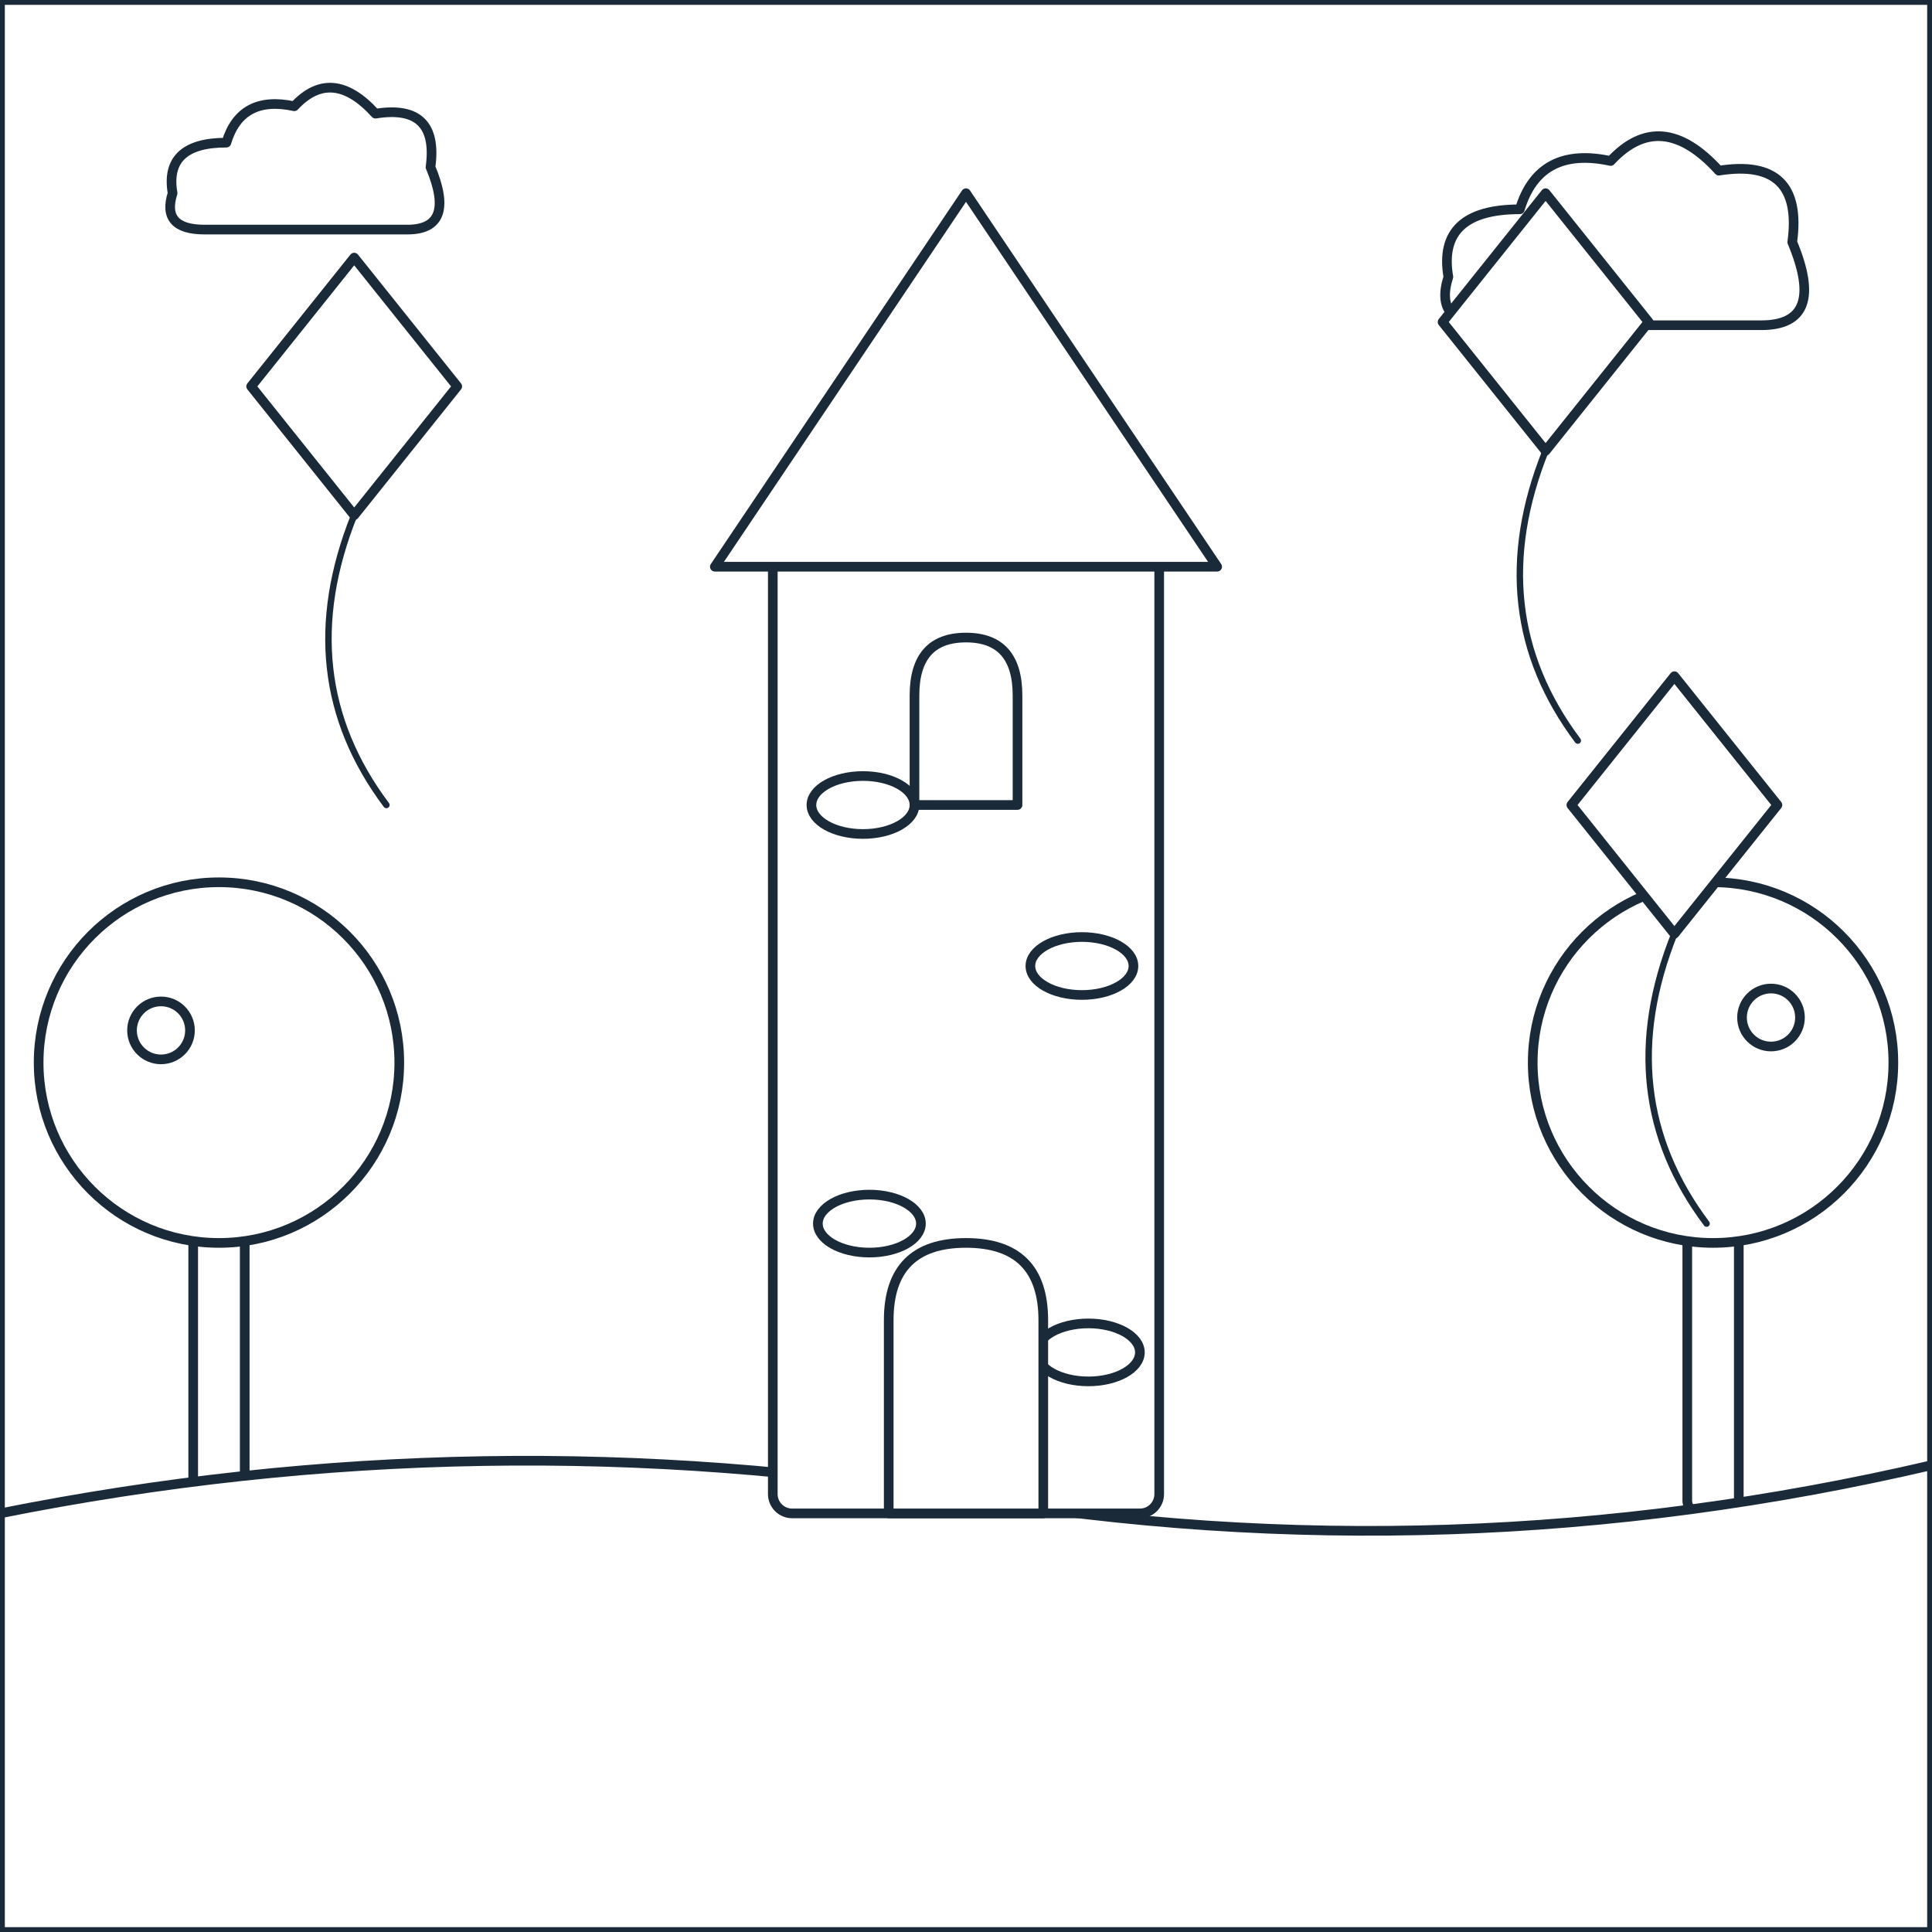
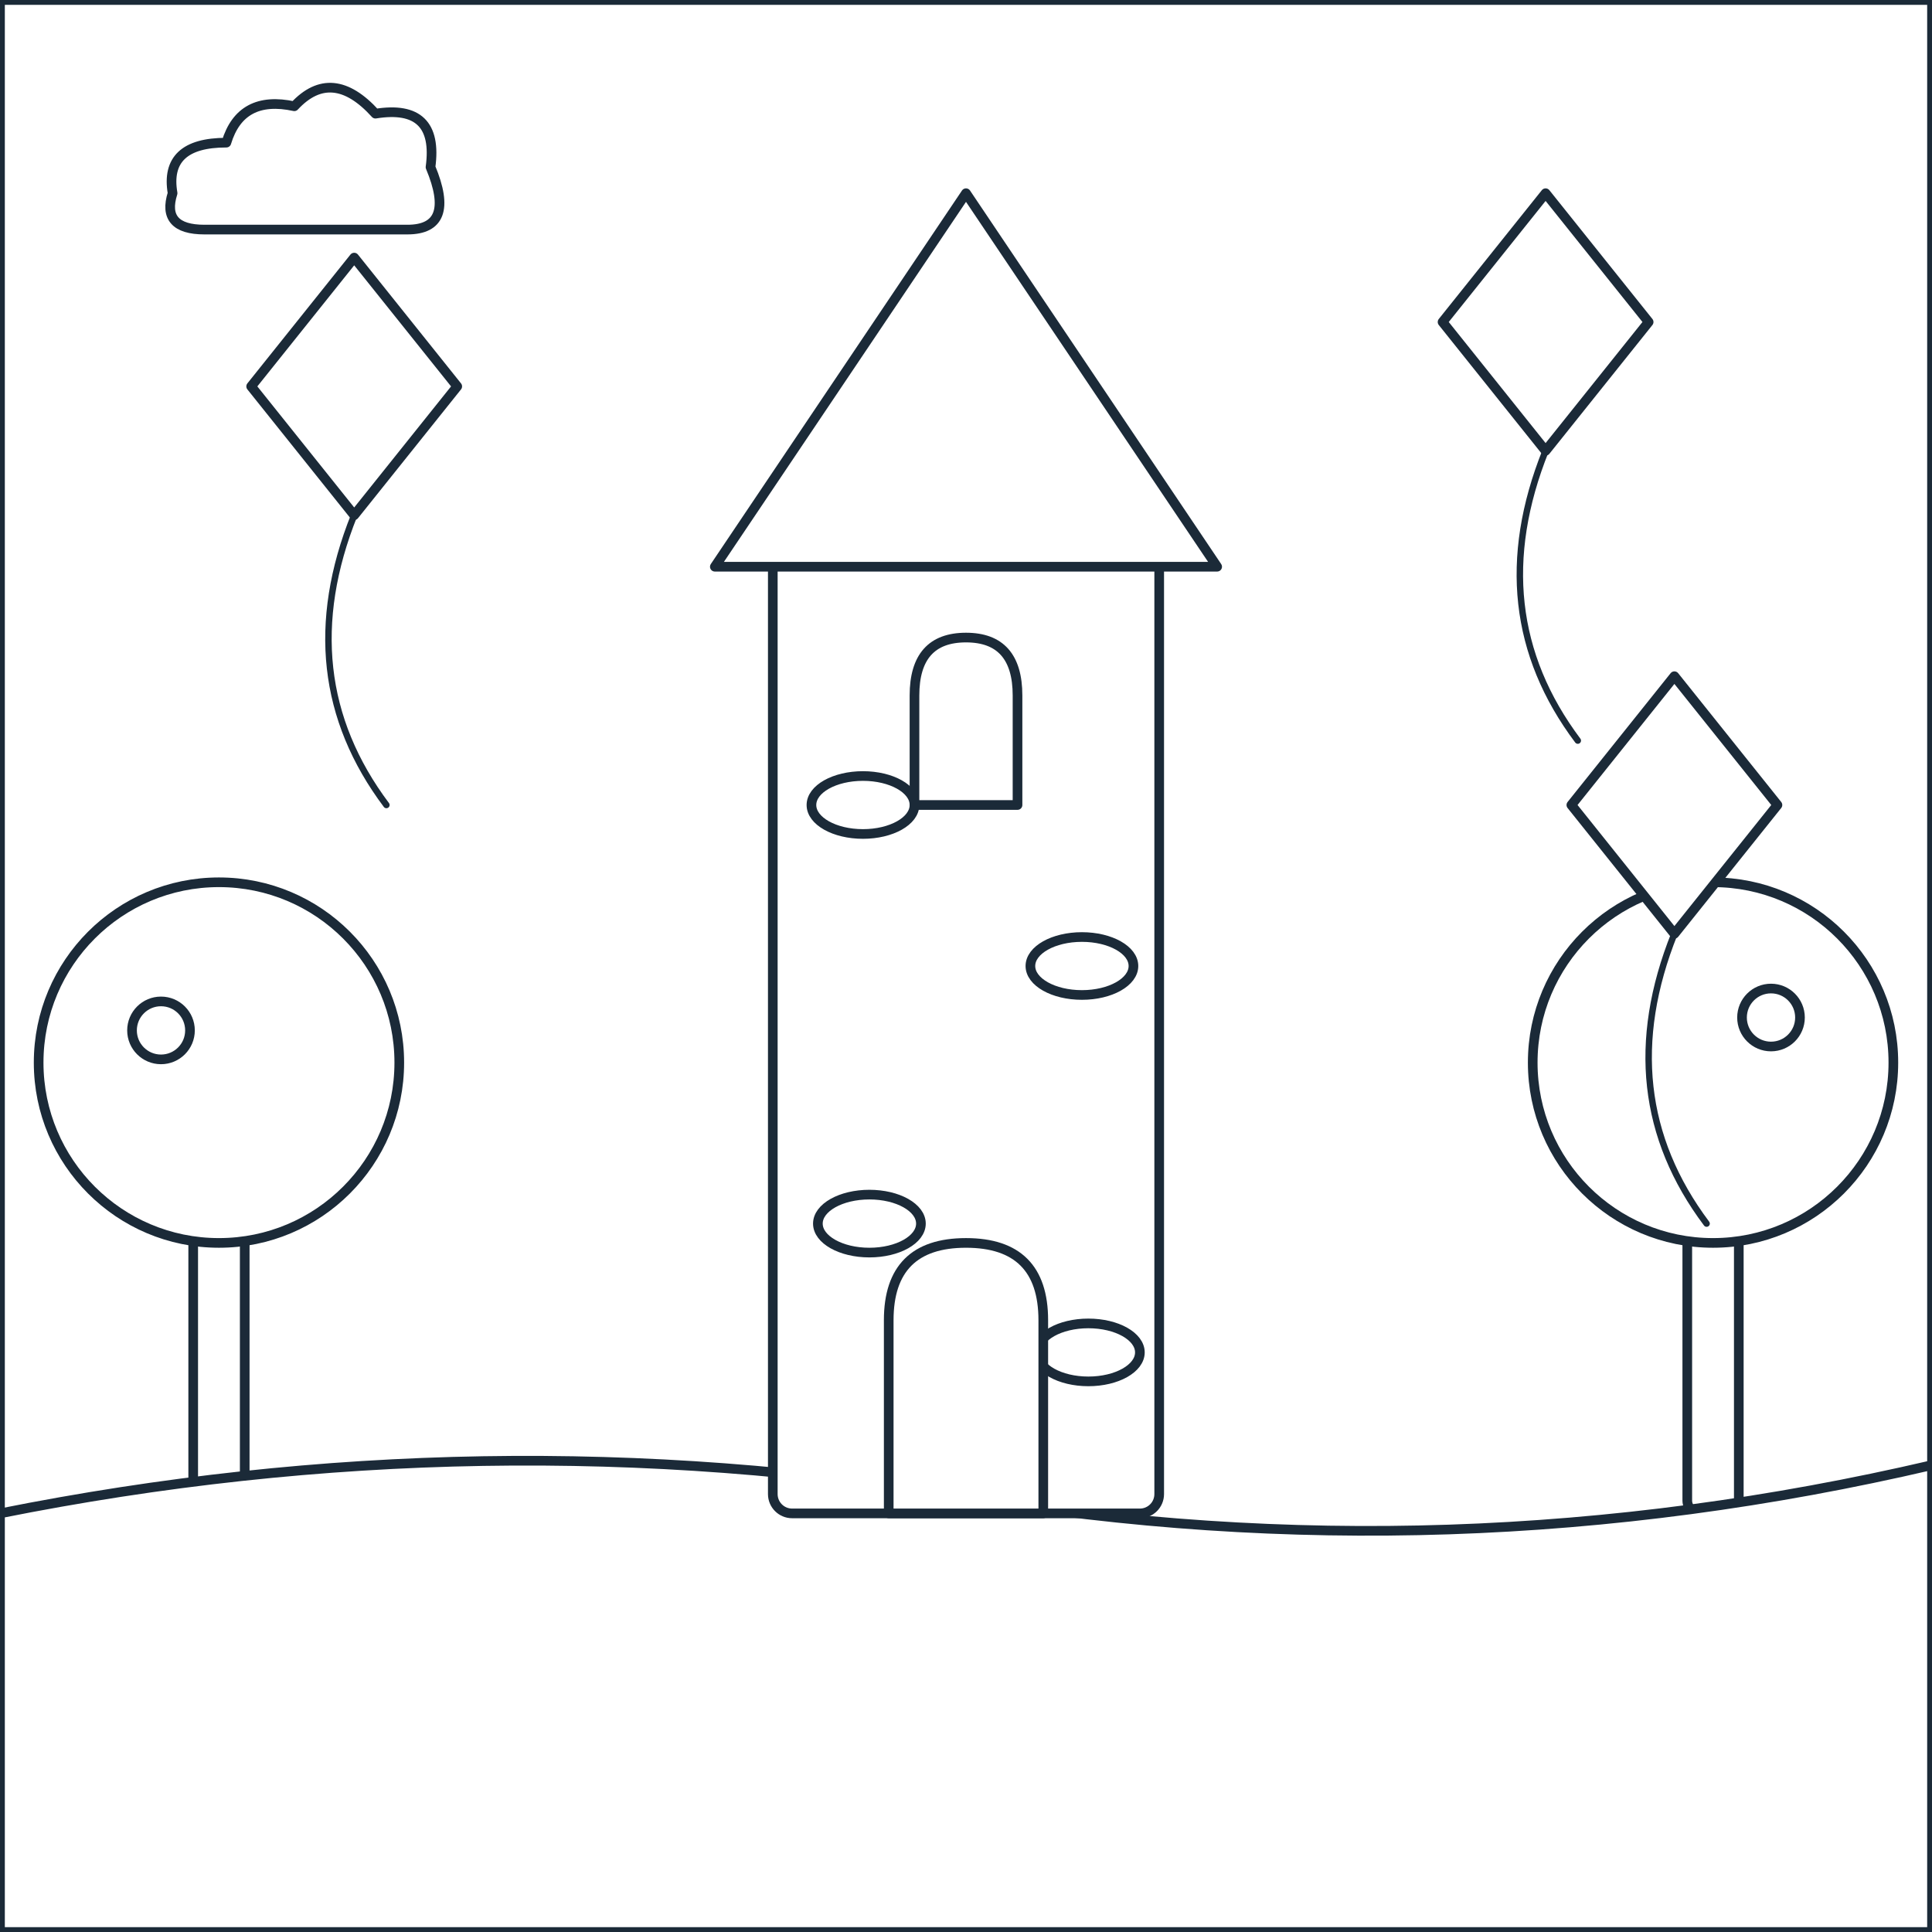
<svg xmlns="http://www.w3.org/2000/svg" viewBox="0 0 600 600" data-picture="thap-co--le-hoi-tha-dieu">
  <g class="scene-back">
    <rect x="0" y="0" width="600" height="600" rx="0" id="r-nen-troi" data-region="nen-troi" class="region" fill="#FFFFFF" stroke="#1B2A38" stroke-width="3" stroke-linejoin="round" />
-     <path d="M 463 101 Q 445 101 449.8 86 Q 446.2 65 472 65 Q 478 45.2 500.2 50 Q 515.8 33.2 533.8 53 Q 560.2 48.8 556.6 75.2 Q 567.4 101 547 101 Z" id="r-may-1" data-region="may-1" class="region" fill="#FFFFFF" stroke="#1B2A38" stroke-width="3" stroke-linejoin="round" />
    <path d="M 63.5 71.3 Q 50 71.3 53.6 60 Q 50.9 44.3 70.3 44.3 Q 74.8 29.4 91.4 33 Q 103.1 20.4 116.6 35.3 Q 136.4 32.1 133.7 51.9 Q 141.8 71.3 126.5 71.3 Z" id="r-may-2" data-region="may-2" class="region" fill="#FFFFFF" stroke="#1B2A38" stroke-width="3" stroke-linejoin="round" />
    <rect x="60" y="360" width="16" height="110" rx="4" id="r-than-vuon-1" data-region="than-vuon-1" class="region" fill="#FFFFFF" stroke="#1B2A38" stroke-width="3" stroke-linejoin="round" />
    <ellipse cx="68" cy="330" rx="56" ry="56" id="r-tan-vuon-1" data-region="tan-vuon-1" class="region" fill="#FFFFFF" stroke="#1B2A38" stroke-width="3" stroke-linejoin="round" />
    <ellipse cx="50" cy="320" rx="9" ry="9" id="r-qua-vuon-1" data-region="qua-vuon-1" class="region" fill="#FFFFFF" stroke="#1B2A38" stroke-width="3" stroke-linejoin="round" />
    <rect x="524" y="360" width="16" height="110" rx="4" id="r-than-vuon-2" data-region="than-vuon-2" class="region" fill="#FFFFFF" stroke="#1B2A38" stroke-width="3" stroke-linejoin="round" />
    <ellipse cx="532" cy="330" rx="56" ry="56" id="r-tan-vuon-2" data-region="tan-vuon-2" class="region" fill="#FFFFFF" stroke="#1B2A38" stroke-width="3" stroke-linejoin="round" />
    <ellipse cx="550" cy="316" rx="9" ry="9" id="r-qua-vuon-2" data-region="qua-vuon-2" class="region" fill="#FFFFFF" stroke="#1B2A38" stroke-width="3" stroke-linejoin="round" />
    <path d="M 0 470 Q 150 440 300 465 Q 450 490 600 455 L 600 600 L 0 600 Z" id="r-nen-dat" data-region="nen-dat" class="region" fill="#FFFFFF" stroke="#1B2A38" stroke-width="3" stroke-linejoin="round" />
  </g>
  <g id="subject" class="subject anim-wiggle">
    <rect x="240" y="170" width="120" height="300" rx="6" id="r-than-thap" data-region="than-thap" class="region" fill="#FFFFFF" stroke="#1B2A38" stroke-width="3" stroke-linejoin="round" />
    <polygon points="222,176 300,60 378,176" id="r-mai-thap" data-region="mai-thap" class="region" fill="#FFFFFF" stroke="#1B2A38" stroke-width="3" stroke-linejoin="round" />
    <ellipse cx="268" cy="250" rx="16" ry="9" id="r-da-1" data-region="da-1" class="region" fill="#FFFFFF" stroke="#1B2A38" stroke-width="3" stroke-linejoin="round" />
    <ellipse cx="336" cy="300" rx="16" ry="9" id="r-da-2" data-region="da-2" class="region" fill="#FFFFFF" stroke="#1B2A38" stroke-width="3" stroke-linejoin="round" />
    <ellipse cx="270" cy="380" rx="16" ry="9" id="r-da-3" data-region="da-3" class="region" fill="#FFFFFF" stroke="#1B2A38" stroke-width="3" stroke-linejoin="round" />
    <ellipse cx="338" cy="420" rx="16" ry="9" id="r-da-4" data-region="da-4" class="region" fill="#FFFFFF" stroke="#1B2A38" stroke-width="3" stroke-linejoin="round" />
    <path d="M 284 250 L 284 216 Q 284 198 300 198 Q 316 198 316 216 L 316 250 Z" id="r-cua-so-thap" data-region="cua-so-thap" class="region" fill="#FFFFFF" stroke="#1B2A38" stroke-width="3" stroke-linejoin="round" />
    <path d="M 276 470 L 276 410 Q 276 386 300 386 Q 324 386 324 410 L 324 470 Z" id="r-cua-thap" data-region="cua-thap" class="region" fill="#FFFFFF" stroke="#1B2A38" stroke-width="3" stroke-linejoin="round" />
  </g>
  <g class="scene-front">
    <polygon points="110,80 142,120 110,160 78,120" id="r-dieu-1" data-region="dieu-1" class="region" fill="#FFFFFF" stroke="#1B2A38" stroke-width="3" stroke-linejoin="round" />
    <g class="deco" pointer-events="none">
      <path d="M 110 160 Q 90 210 120 250" fill="none" stroke="#1B2A38" stroke-width="2" stroke-linecap="round" stroke-linejoin="round" />
    </g>
    <polygon points="480,60 512,100 480,140 448,100" id="r-dieu-2" data-region="dieu-2" class="region" fill="#FFFFFF" stroke="#1B2A38" stroke-width="3" stroke-linejoin="round" />
    <g class="deco" pointer-events="none">
      <path d="M 480 140 Q 460 190 490 230" fill="none" stroke="#1B2A38" stroke-width="2" stroke-linecap="round" stroke-linejoin="round" />
    </g>
    <polygon points="520,210 552,250 520,290 488,250" id="r-dieu-3" data-region="dieu-3" class="region" fill="#FFFFFF" stroke="#1B2A38" stroke-width="3" stroke-linejoin="round" />
    <g class="deco" pointer-events="none">
      <path d="M 520 290 Q 500 340 530 380" fill="none" stroke="#1B2A38" stroke-width="2" stroke-linecap="round" stroke-linejoin="round" />
    </g>
  </g>
</svg>
